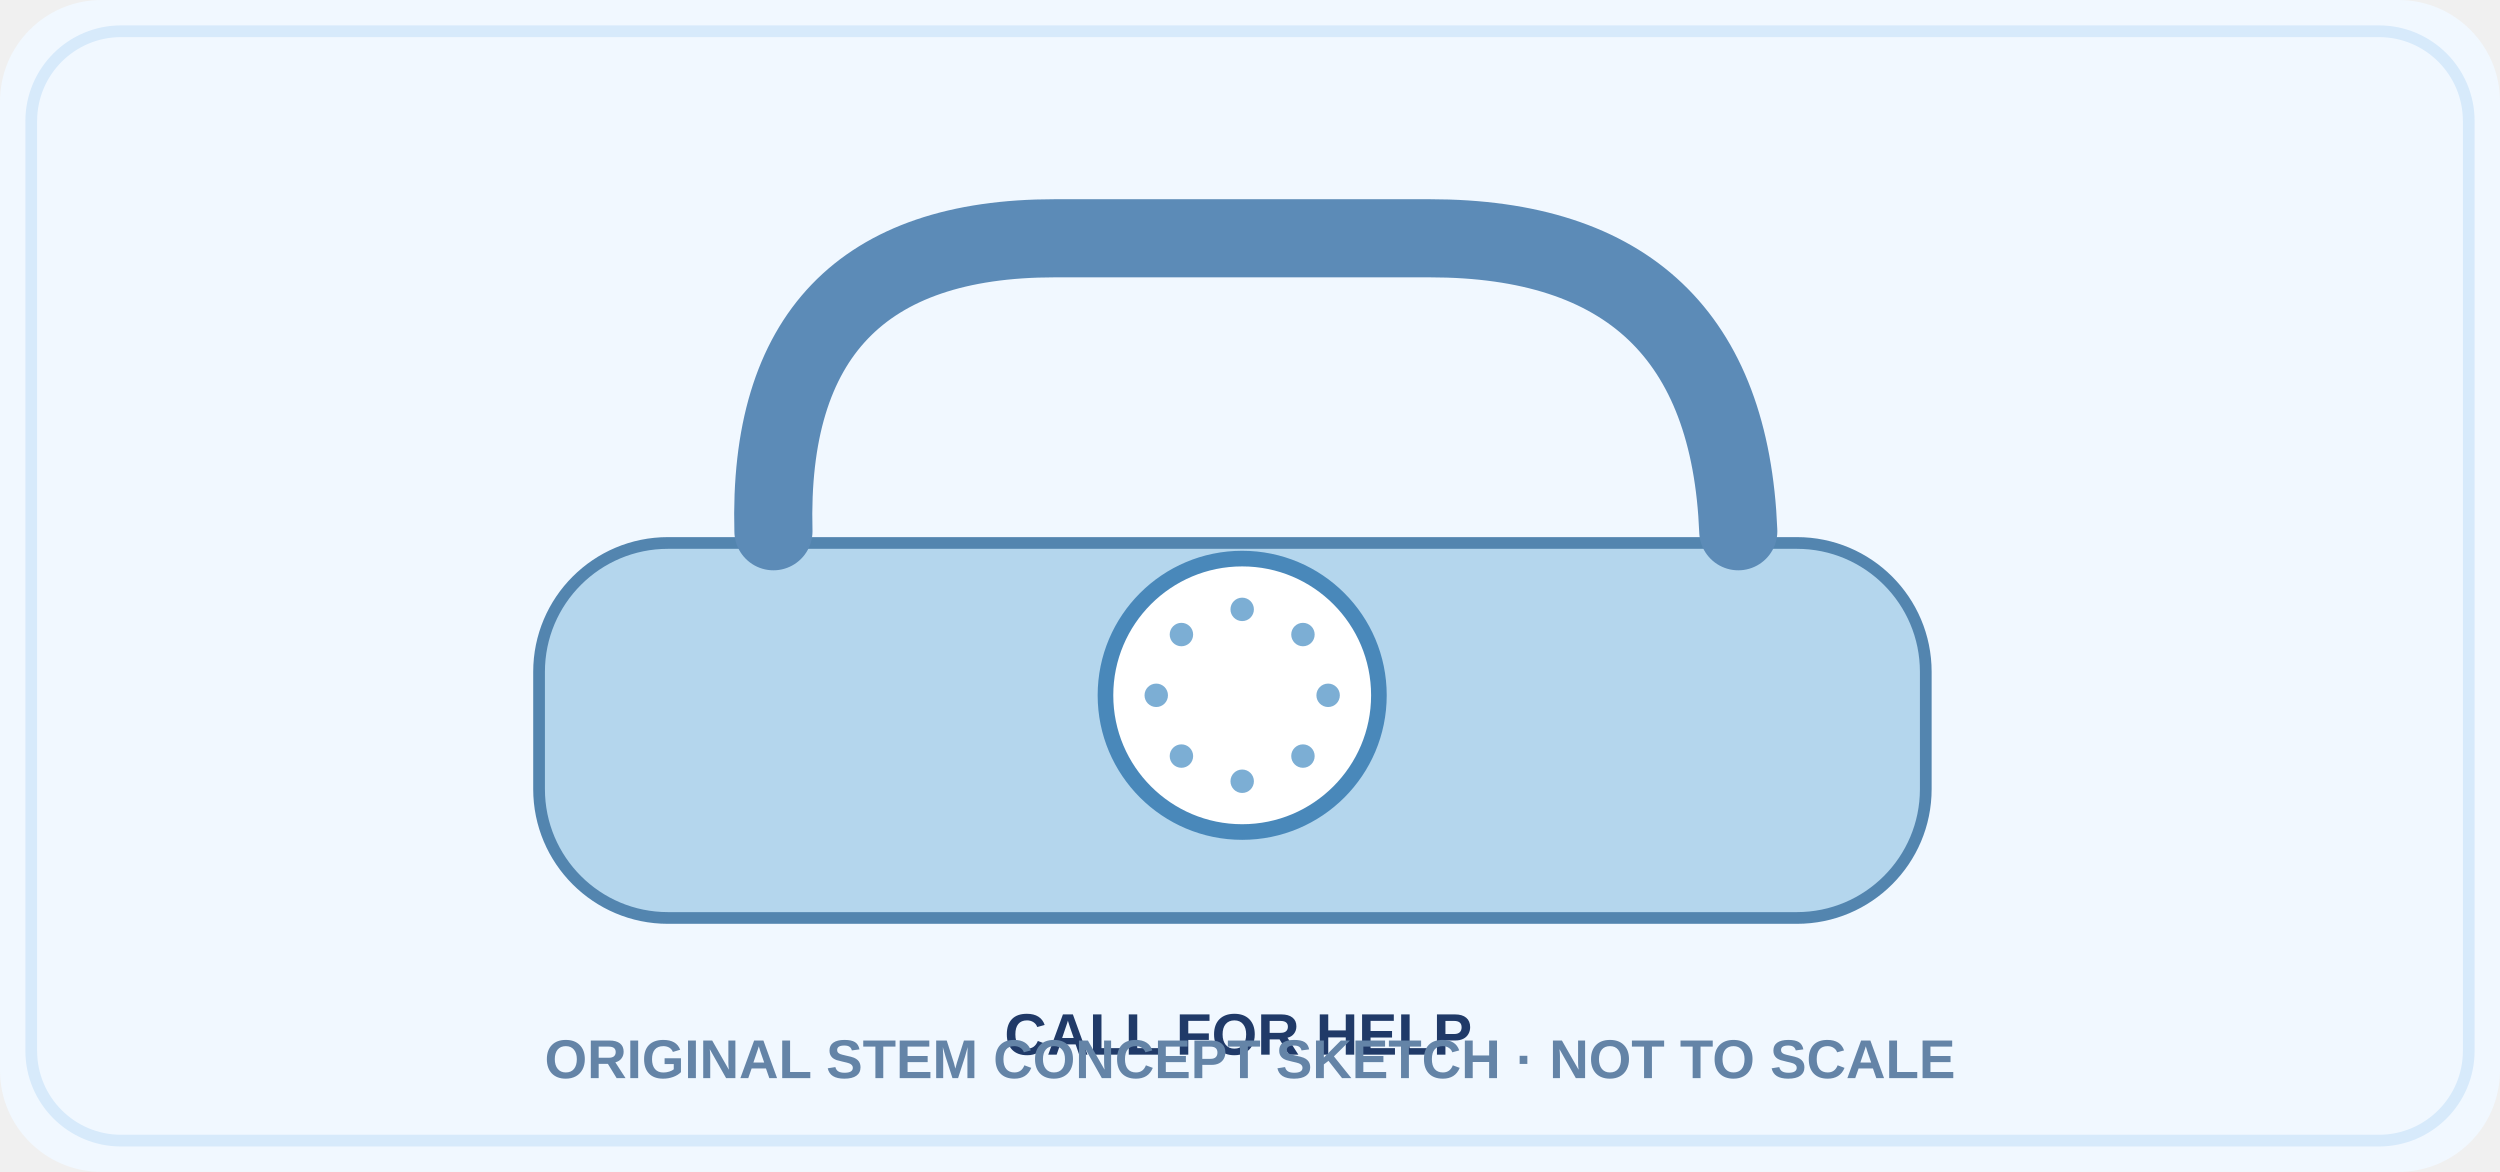
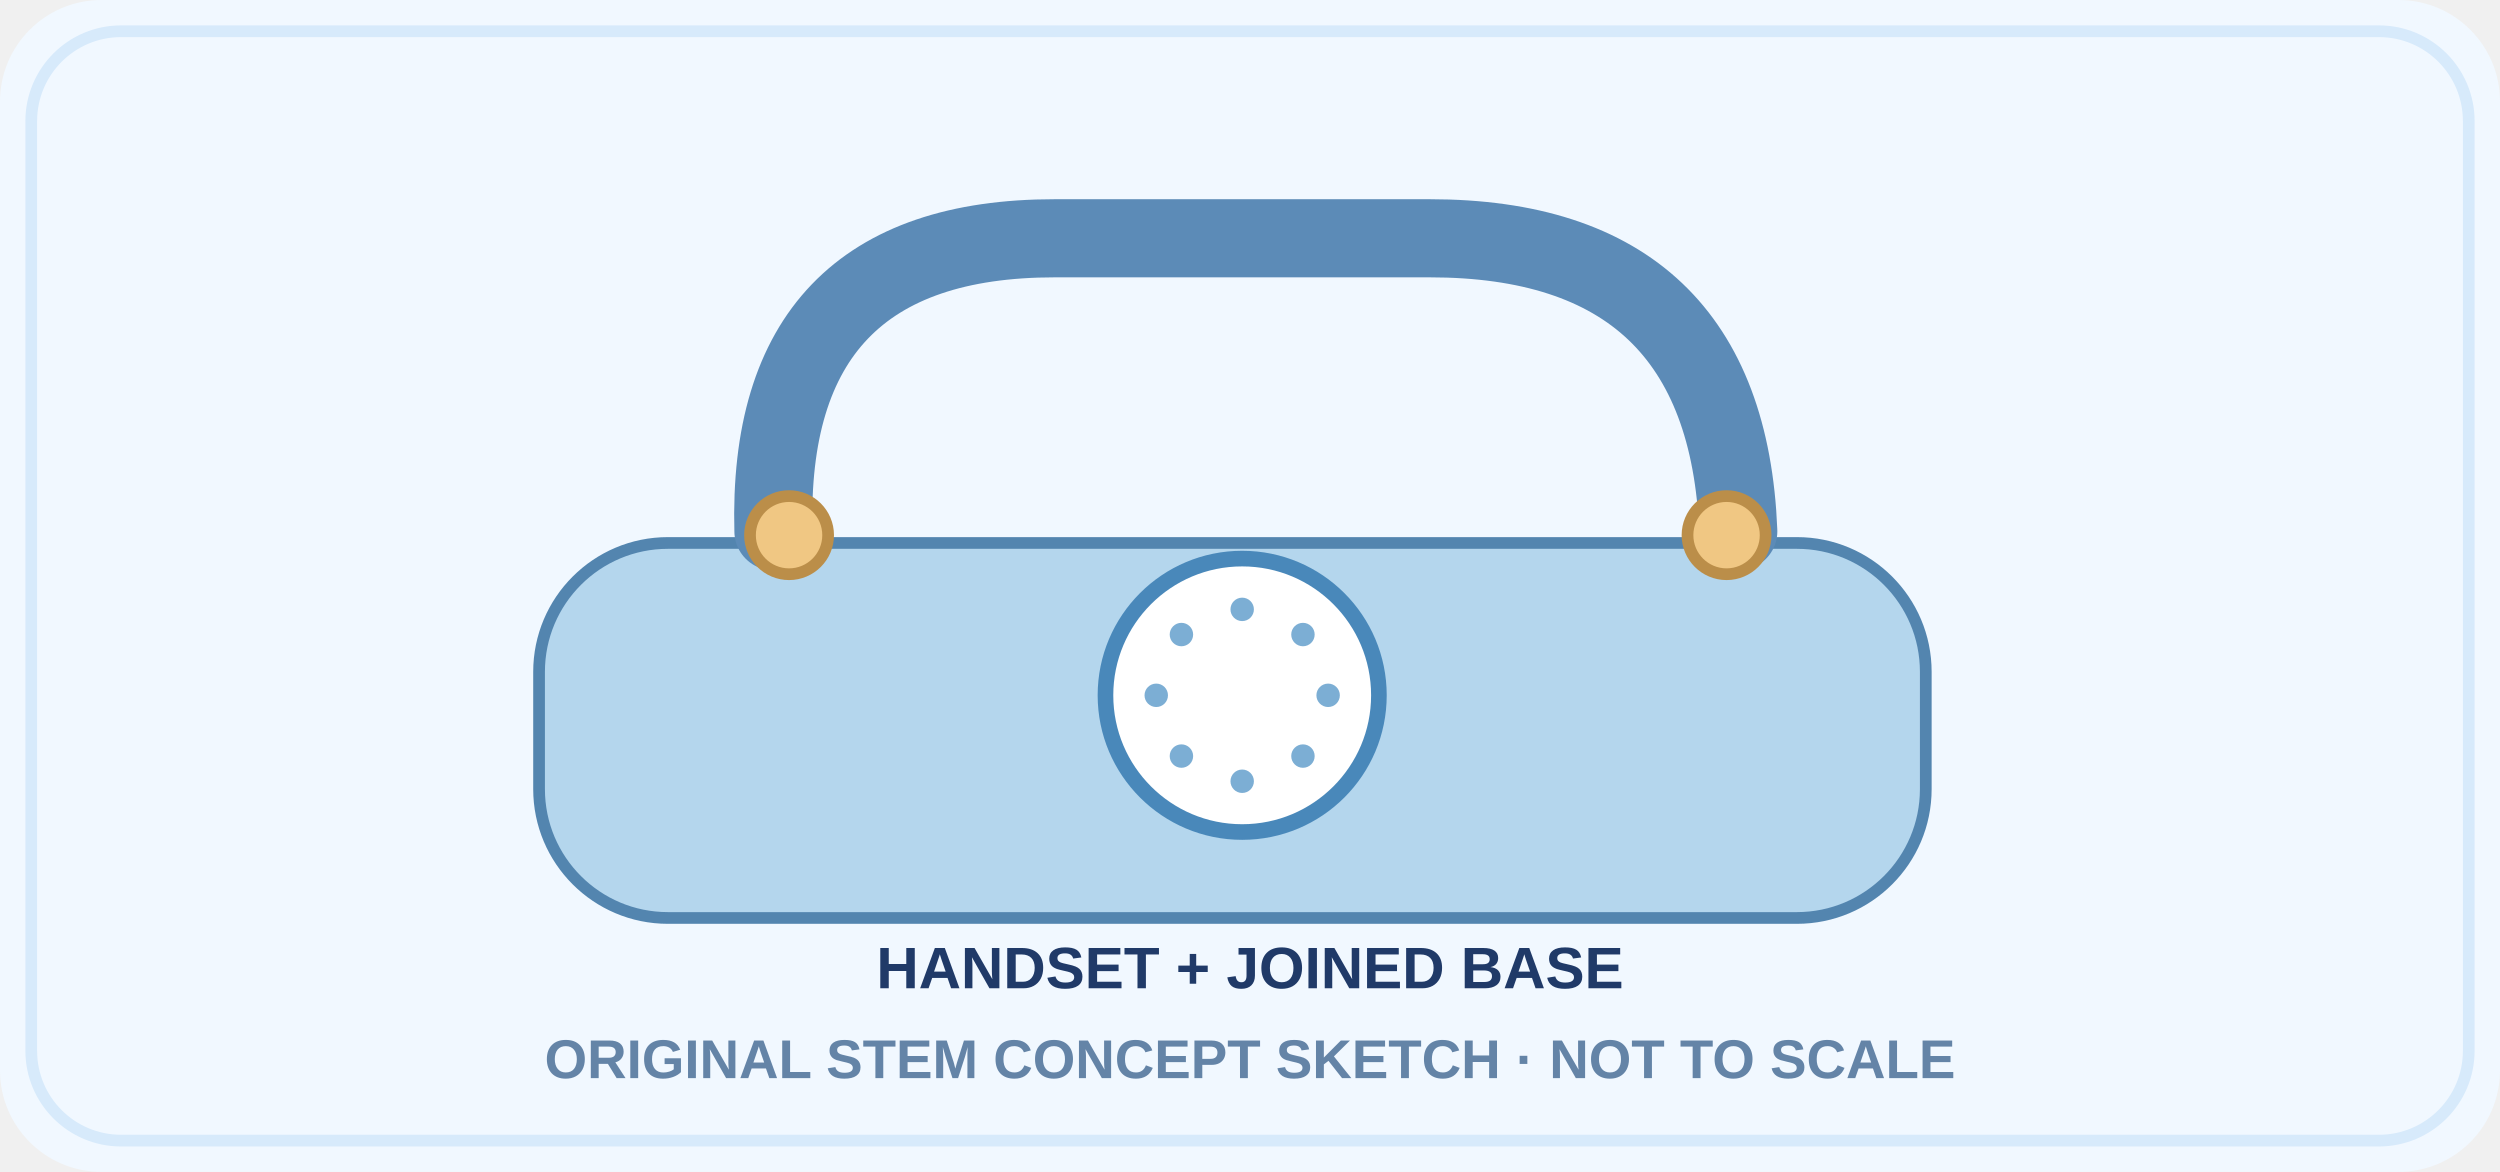
<svg xmlns="http://www.w3.org/2000/svg" viewBox="0 0 640 300" role="img" aria-label="Original instructional diagram for Old Fashioned Telephone">
  <defs>
    <marker id="arrow-f3a635" markerWidth="9" markerHeight="9" refX="8" refY="4" orient="auto">
      <path d="M0 0 L8 4 L0 8Z" fill="#f3a635" />
    </marker>
  </defs>
  <rect width="640" height="300" rx="26" fill="#f1f8ff" />
  <rect x="8" y="8" width="624" height="284" rx="23" stroke="#d7eafb" stroke-width="3" fill="none" />
  <rect x="138" y="139" width="355" height="96" rx="33" fill="#b4d6ed" stroke="#5385af" stroke-width="3" />
  <path d="M198 136 Q196 61 270 61 L366 61 Q442 61 445 136" fill="none" stroke="#5c8bb7" stroke-width="20" stroke-linecap="round" stroke-linejoin="round" />
  <circle cx="318" cy="178" r="35" fill="#fff" stroke="#4988ba" stroke-width="4" />
  <circle cx="340" cy="178" r="3" fill="#7caed4" stroke="#7caed4" stroke-width="0" />
  <circle cx="333.556" cy="193.556" r="3" fill="#7caed4" stroke="#7caed4" stroke-width="0" />
  <circle cx="318" cy="200" r="3" fill="#7caed4" stroke="#7caed4" stroke-width="0" />
  <circle cx="302.444" cy="193.556" r="3" fill="#7caed4" stroke="#7caed4" stroke-width="0" />
  <circle cx="296" cy="178" r="3" fill="#7caed4" stroke="#7caed4" stroke-width="0" />
  <circle cx="302.444" cy="162.444" r="3" fill="#7caed4" stroke="#7caed4" stroke-width="0" />
  <circle cx="318" cy="156" r="3" fill="#7caed4" stroke="#7caed4" stroke-width="0" />
  <circle cx="333.556" cy="162.444" r="3" fill="#7caed4" stroke="#7caed4" stroke-width="0" />
-   <text x="317" y="270" font-family="Arial,Helvetica,sans-serif" font-size="15" fill="#203a68" font-weight="700" text-anchor="middle">CALL FOR HELP</text>
+   <circle cx="202" cy="137" r="10" fill="#f0c783" stroke="#bb8e49" stroke-width="3" />
+   <circle cx="442" cy="137" r="10" fill="#f0c783" stroke="#bb8e49" stroke-width="3" />
+   <text x="320" y="253" text-anchor="middle" font-size="15" font-family="Arial,Helvetica,sans-serif" font-weight="700" fill="#203a68">HANDSET + JOINED BASE</text>
  <text x="320" y="276" font-family="Arial,Helvetica,sans-serif" font-size="14" fill="#6484a7" font-weight="600" text-anchor="middle">ORIGINAL STEM CONCEPT SKETCH · NOT TO SCALE</text>
</svg>
